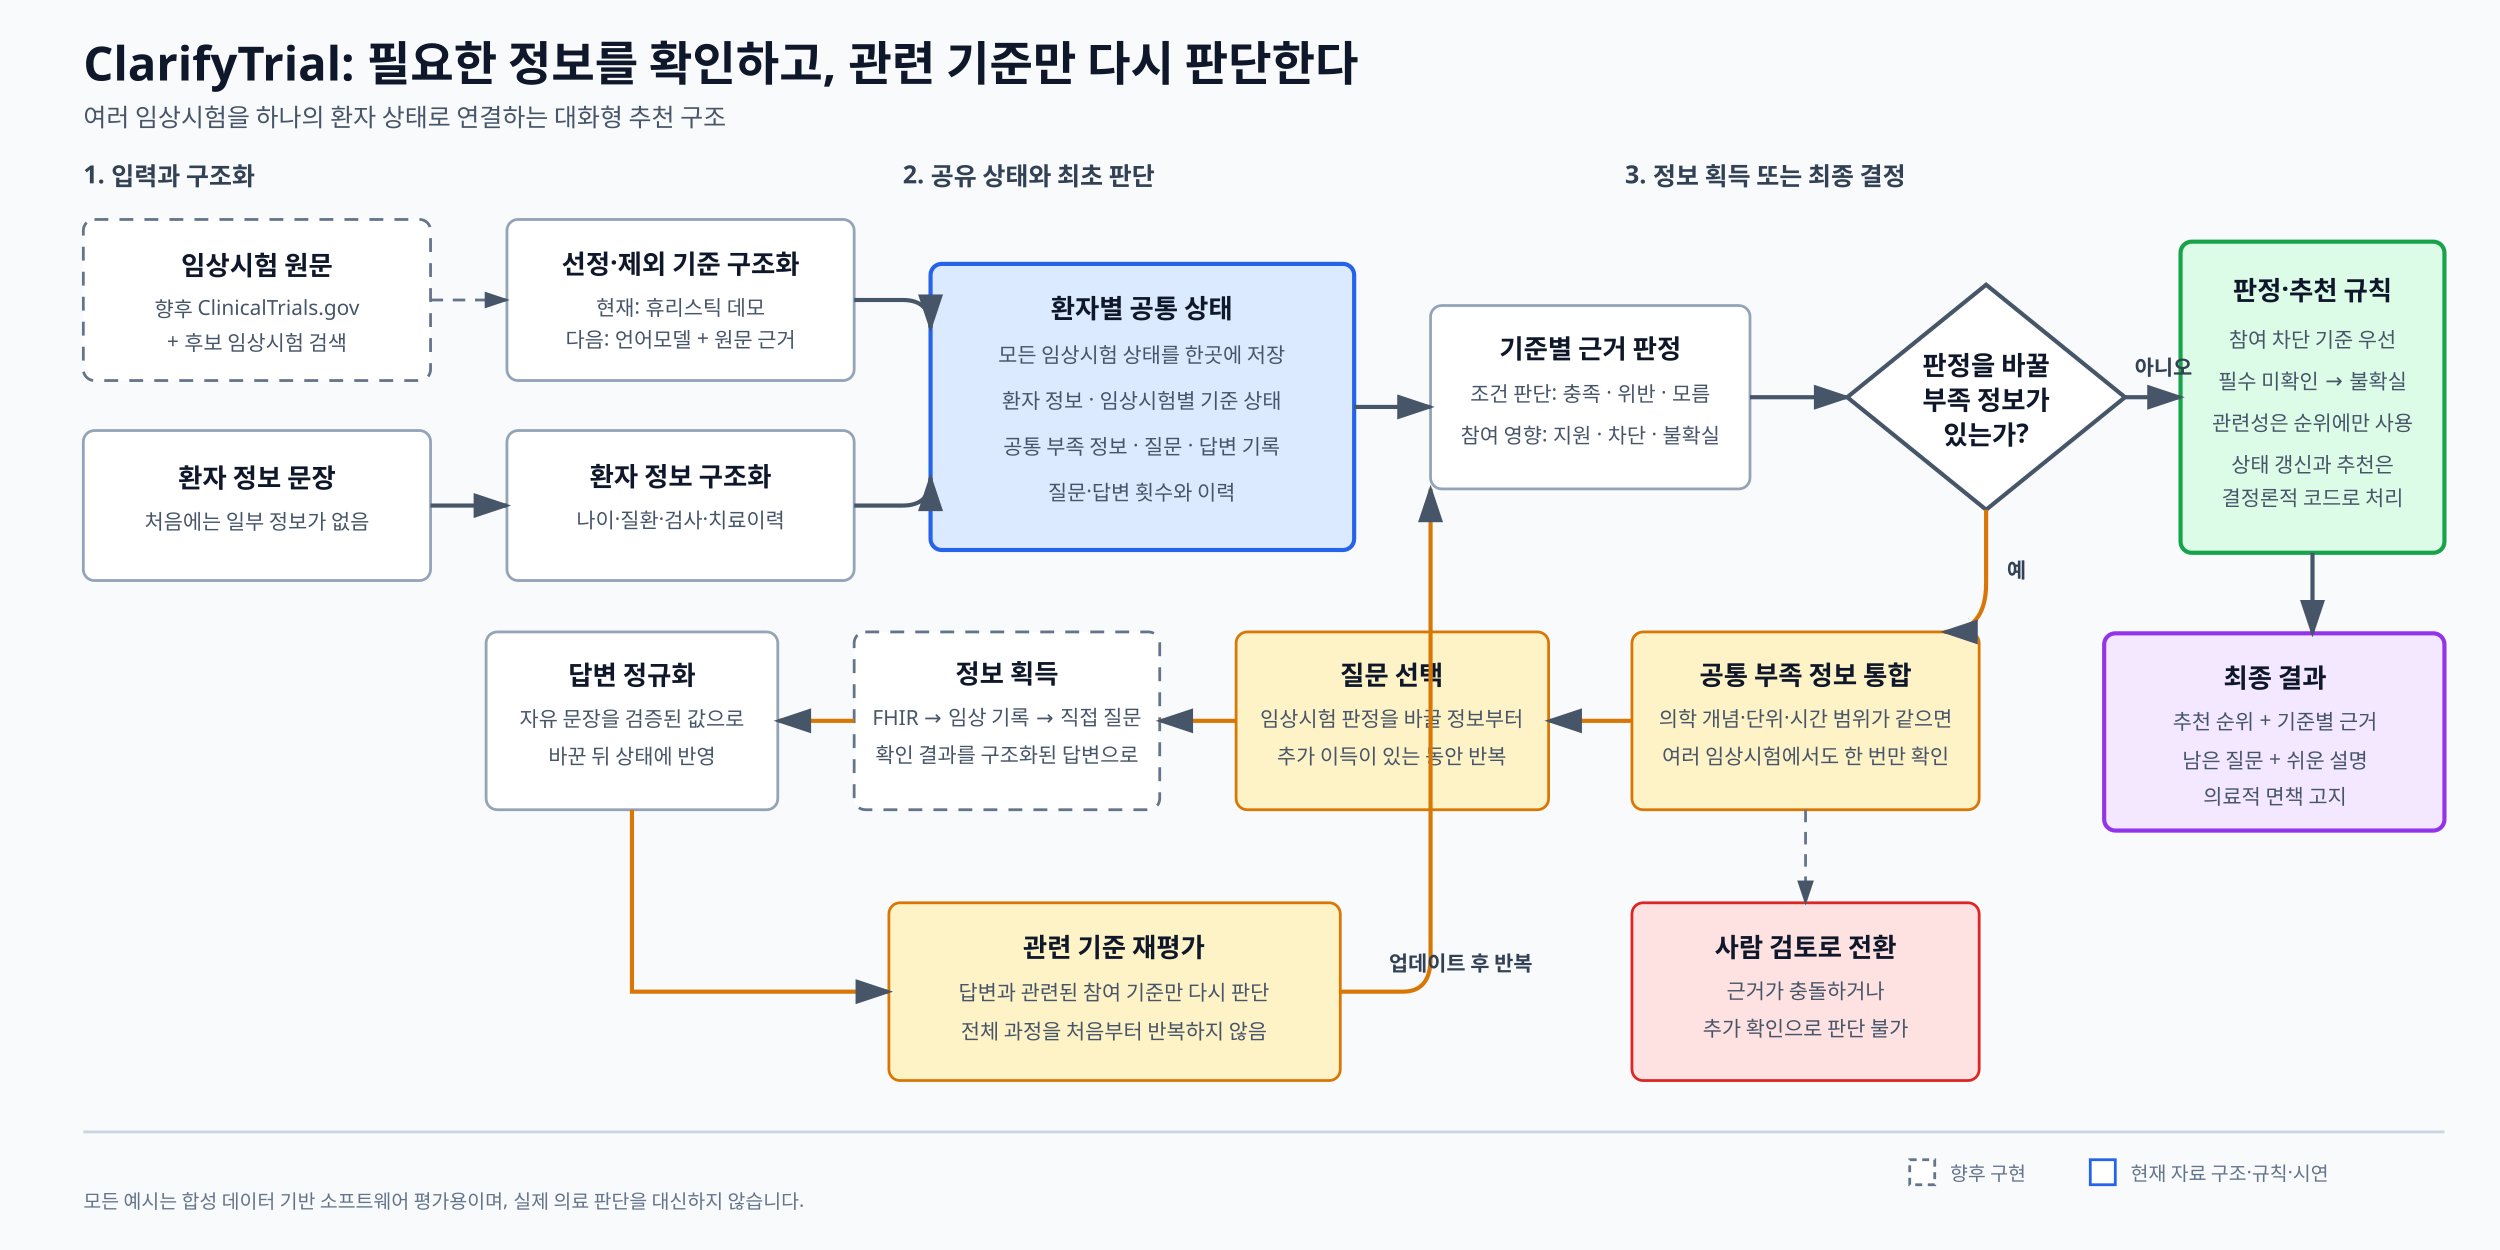
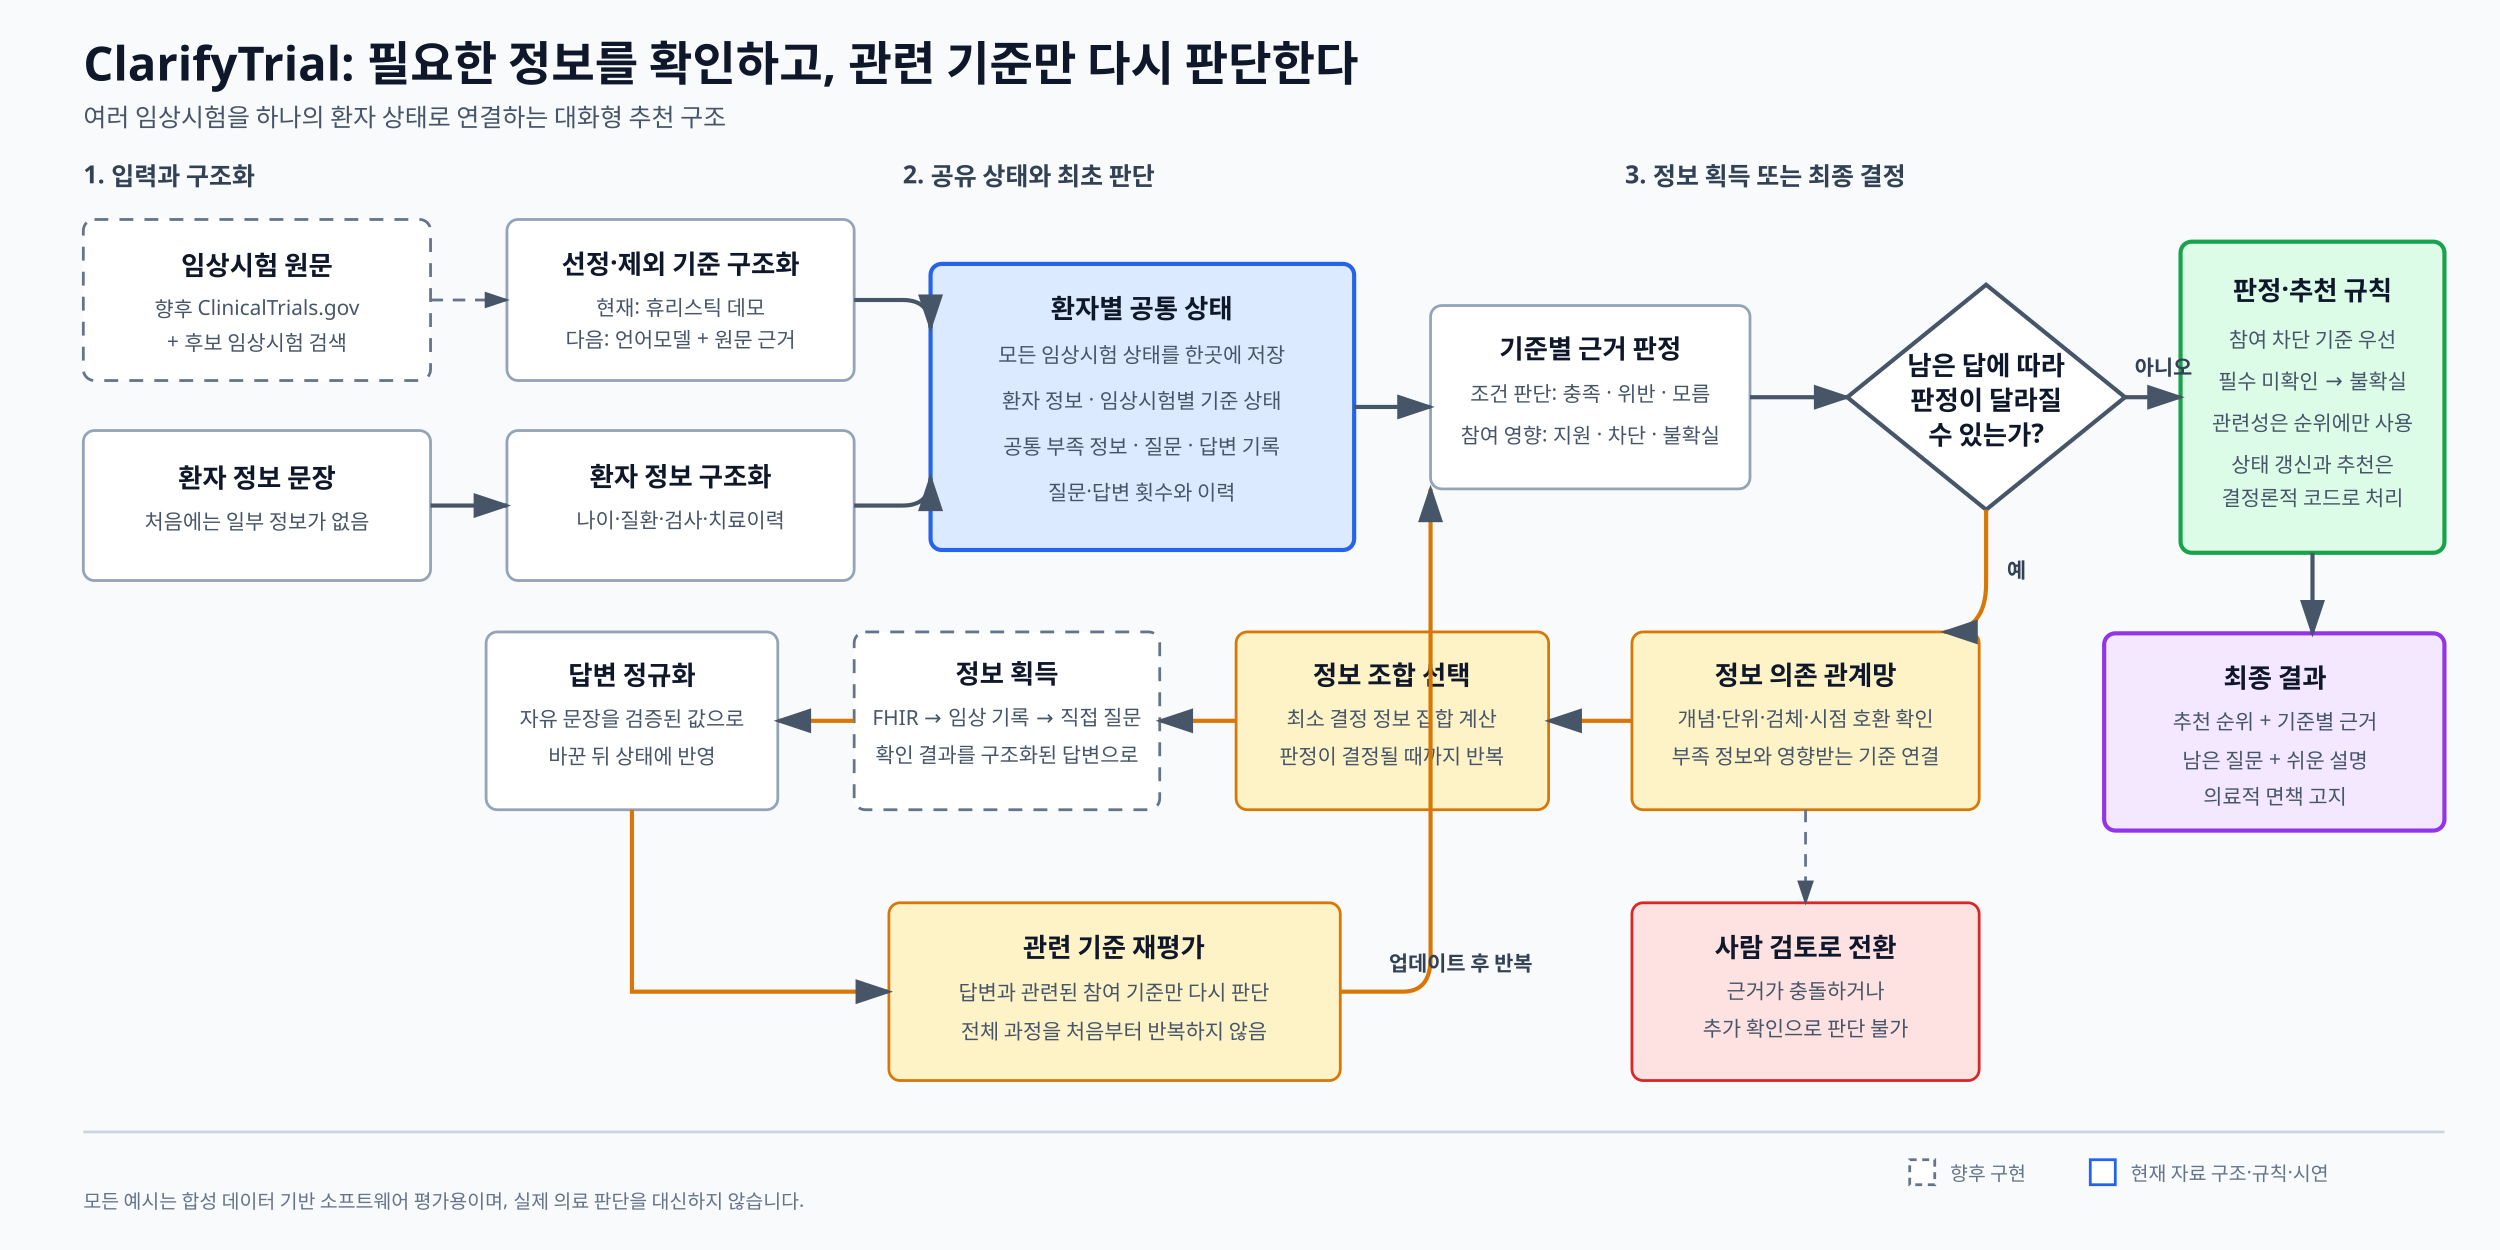
<svg xmlns="http://www.w3.org/2000/svg" width="1800" height="900" viewBox="0 0 1800 900" role="img" aria-labelledby="title desc">
  <defs>
    <marker id="arrow" markerWidth="10" markerHeight="10" refX="8" refY="3" orient="auto" markerUnits="strokeWidth">
      <path d="M0,0 L0,6 L9,3 z" fill="#475569" />
    </marker>
    <style>
      .bg { fill: #f8fafc; }
      .title { font: 700 34px 'Malgun Gothic', 'Apple SD Gothic Neo', sans-serif; fill: #0f172a; }
      .subtitle { font: 400 18px 'Malgun Gothic', 'Apple SD Gothic Neo', sans-serif; fill: #475569; }
      .section { font: 700 18px 'Malgun Gothic', 'Apple SD Gothic Neo', sans-serif; fill: #334155; }
      .label { font: 700 19px 'Malgun Gothic', 'Apple SD Gothic Neo', sans-serif; fill: #0f172a; text-anchor: middle; }
      .small { font: 400 15px 'Malgun Gothic', 'Apple SD Gothic Neo', sans-serif; fill: #475569; text-anchor: middle; }
      .tiny { font: 400 14px 'Malgun Gothic', 'Apple SD Gothic Neo', sans-serif; fill: #64748b; }
      .arrow-label { font: 700 15px 'Malgun Gothic', 'Apple SD Gothic Neo', sans-serif; fill: #334155; }
      .box { fill: #ffffff; stroke: #94a3b8; stroke-width: 2; rx: 8; }
      .future { fill: #ffffff; stroke: #64748b; stroke-width: 2; stroke-dasharray: 10 8; rx: 8; }
      .state { fill: #dbeafe; stroke: #2563eb; stroke-width: 3; rx: 8; }
      .question { fill: #fef3c7; stroke: #d97706; stroke-width: 2; rx: 8; }
      .rule { fill: #dcfce7; stroke: #16a34a; stroke-width: 3; rx: 8; }
      .review { fill: #fee2e2; stroke: #dc2626; stroke-width: 2; rx: 8; }
      .output { fill: #f3e8ff; stroke: #9333ea; stroke-width: 3; rx: 8; }
      .line { fill: none; stroke: #475569; stroke-width: 3; marker-end: url(#arrow); }
      .loop { fill: none; stroke: #d97706; stroke-width: 3; marker-end: url(#arrow); }
      .dashed-line { fill: none; stroke: #64748b; stroke-width: 2; stroke-dasharray: 9 7; marker-end: url(#arrow); }
    </style>
  </defs>
  <rect class="bg" width="1800" height="900" />
  <text class="title" x="60" y="58">ClarifyTrial: 필요한 정보를 확인하고, 관련 기준만 다시 판단한다</text>
  <text class="subtitle" x="60" y="91">여러 임상시험을 하나의 환자 상태로 연결하는 대화형 추천 구조</text>
  <text class="section" x="60" y="132">1. 입력과 구조화</text>
  <text class="section" x="650" y="132">2. 공유 상태와 최초 판단</text>
  <text class="section" x="1170" y="132">3. 정보 획득 또는 최종 결정</text>
  <rect class="future" x="60" y="158" width="250" height="116" />
  <text class="label" x="185" y="198">임상시험 원문</text>
  <text class="small" x="185" y="228">향후 ClinicalTrials.gov</text>
  <text class="small" x="185" y="251">+ 후보 임상시험 검색</text>
  <rect class="box" x="60" y="310" width="250" height="108" />
  <text class="label" x="185" y="351">환자 정보 문장</text>
  <text class="small" x="185" y="381">처음에는 일부 정보가 없음</text>
  <rect class="box" x="365" y="158" width="250" height="116" />
  <text class="label" x="490" y="197">선정·제외 기준 구조화</text>
  <text class="small" x="490" y="227">현재: 휴리스틱 데모</text>
  <text class="small" x="490" y="250">다음: 언어모델 + 원문 근거</text>
  <rect class="box" x="365" y="310" width="250" height="108" />
  <text class="label" x="490" y="350">환자 정보 구조화</text>
  <text class="small" x="490" y="380">나이·질환·검사·치료이력</text>
  <path class="dashed-line" d="M310 216 H365" />
  <path class="line" d="M310 364 H365" />
  <rect class="state" x="670" y="190" width="305" height="206" />
  <text class="label" x="822" y="229">환자별 공통 상태</text>
  <text class="small" x="822" y="261">모든 임상시험 상태를 한곳에 저장</text>
  <text class="small" x="822" y="294">환자 정보 · 임상시험별 기준 상태</text>
  <text class="small" x="822" y="327">공통 부족 정보 · 질문 · 답변 기록</text>
  <text class="small" x="822" y="360">질문·답변 횟수와 이력</text>
  <path class="line" d="M615 216 H650 Q670 216 670 236" />
  <path class="line" d="M615 364 H650 Q670 364 670 344" />
  <rect class="box" x="1030" y="220" width="230" height="132" />
  <text class="label" x="1145" y="258">기준별 근거 판정</text>
  <text class="small" x="1145" y="289">조건 판단: 충족 · 위반 · 모름</text>
  <text class="small" x="1145" y="319">참여 영향: 지원 · 차단 · 불확실</text>
  <path class="line" d="M975 293 H1030" />
  <polygon points="1330,286 1430,205 1530,286 1430,367" fill="#ffffff" stroke="#475569" stroke-width="3" />
-   <text class="label" x="1430" y="270">판정을 바꿀</text>
-   <text class="label" x="1430" y="295">부족 정보가</text>
-   <text class="label" x="1430" y="320">있는가?</text>
+   <text class="label" x="1430" y="270">남은 답에 따라</text>
+   <text class="label" x="1430" y="295">판정이 달라질</text>
+   <text class="label" x="1430" y="320">수 있는가?</text>
  <path class="line" d="M1260 286 H1330" />
  <rect class="rule" x="1570" y="174" width="190" height="224" />
  <text class="label" x="1665" y="216">판정·추천 규칙</text>
  <text class="small" x="1665" y="250">참여 차단 기준 우선</text>
  <text class="small" x="1665" y="280">필수 미확인 → 불확실</text>
  <text class="small" x="1665" y="310">관련성은 순위에만 사용</text>
  <text class="small" x="1665" y="340">상태 갱신과 추천은</text>
  <text class="small" x="1665" y="364">결정론적 코드로 처리</text>
  <path class="line" d="M1530 286 H1570" />
  <text class="arrow-label" x="1537" y="270">아니오</text>
  <rect class="output" x="1515" y="456" width="245" height="142" />
  <text class="label" x="1638" y="495">최종 결과</text>
  <text class="small" x="1638" y="525">추천 순위 + 기준별 근거</text>
  <text class="small" x="1638" y="553">남은 질문 + 쉬운 설명</text>
  <text class="small" x="1638" y="579">의료적 면책 고지</text>
  <path class="line" d="M1665 398 V456" />
  <rect class="question" x="1175" y="455" width="250" height="128" />
-   <text class="label" x="1300" y="493">공통 부족 정보 통합</text>
-   <text class="small" x="1300" y="523">의학 개념·단위·시간 범위가 같으면</text>
-   <text class="small" x="1300" y="550">여러 임상시험에서도 한 번만 확인</text>
+   <text class="label" x="1300" y="493">정보 의존 관계망</text>
+   <text class="small" x="1300" y="523">개념·단위·검체·시점 호환 확인</text>
+   <text class="small" x="1300" y="550">부족 정보와 영향받는 기준 연결</text>
  <path class="loop" d="M1430 367 V420 Q1430 455 1400 455" />
  <text class="arrow-label" x="1445" y="416">예</text>
  <rect class="question" x="890" y="455" width="225" height="128" />
-   <text class="label" x="1002" y="493">질문 선택</text>
-   <text class="small" x="1002" y="523">임상시험 판정을 바꿀 정보부터</text>
-   <text class="small" x="1002" y="550">추가 이득이 있는 동안 반복</text>
+   <text class="label" x="1002" y="493">정보 조합 선택</text>
+   <text class="small" x="1002" y="523">최소 결정 정보 집합 계산</text>
+   <text class="small" x="1002" y="550">판정이 결정될 때까지 반복</text>
  <path class="loop" d="M1175 519 H1115" />
  <rect class="future" x="615" y="455" width="220" height="128" />
  <text class="label" x="725" y="492">정보 획득</text>
  <text class="small" x="725" y="522">FHIR → 임상 기록 → 직접 질문</text>
  <text class="small" x="725" y="549">확인 결과를 구조화된 답변으로</text>
  <path class="loop" d="M890 519 H835" />
  <rect class="box" x="350" y="455" width="210" height="128" />
  <text class="label" x="455" y="493">답변 정규화</text>
  <text class="small" x="455" y="523">자유 문장을 검증된 값으로</text>
  <text class="small" x="455" y="550">바꾼 뒤 상태에 반영</text>
  <path class="loop" d="M615 519 H560" />
  <rect class="question" x="640" y="650" width="325" height="128" />
  <text class="label" x="802" y="689">관련 기준 재평가</text>
  <text class="small" x="802" y="720">답변과 관련된 참여 기준만 다시 판단</text>
  <text class="small" x="802" y="748">전체 과정을 처음부터 반복하지 않음</text>
  <path class="loop" d="M455 583 V714 H640" />
  <path class="loop" d="M965 714 H1010 Q1030 714 1030 690 V352" />
  <text class="arrow-label" x="1000" y="699">업데이트 후 반복</text>
  <rect class="review" x="1175" y="650" width="250" height="128" />
  <text class="label" x="1300" y="689">사람 검토로 전환</text>
  <text class="small" x="1300" y="719">근거가 충돌하거나</text>
  <text class="small" x="1300" y="746">추가 확인으로 판단 불가</text>
  <path class="dashed-line" d="M1300 583 V650" />
  <line x1="60" y1="815" x2="1760" y2="815" stroke="#cbd5e1" stroke-width="2" />
  <rect x="1375" y="835" width="18" height="18" fill="#ffffff" stroke="#64748b" stroke-width="2" stroke-dasharray="5 4" />
  <text class="tiny" x="1404" y="850">향후 구현</text>
  <rect x="1505" y="835" width="18" height="18" fill="#ffffff" stroke="#2563eb" stroke-width="2" />
  <text class="tiny" x="1534" y="850">현재 자료 구조·규칙·시연</text>
  <text class="tiny" x="60" y="870">모든 예시는 합성 데이터 기반 소프트웨어 평가용이며, 실제 의료 판단을 대신하지 않습니다.</text>
</svg>
